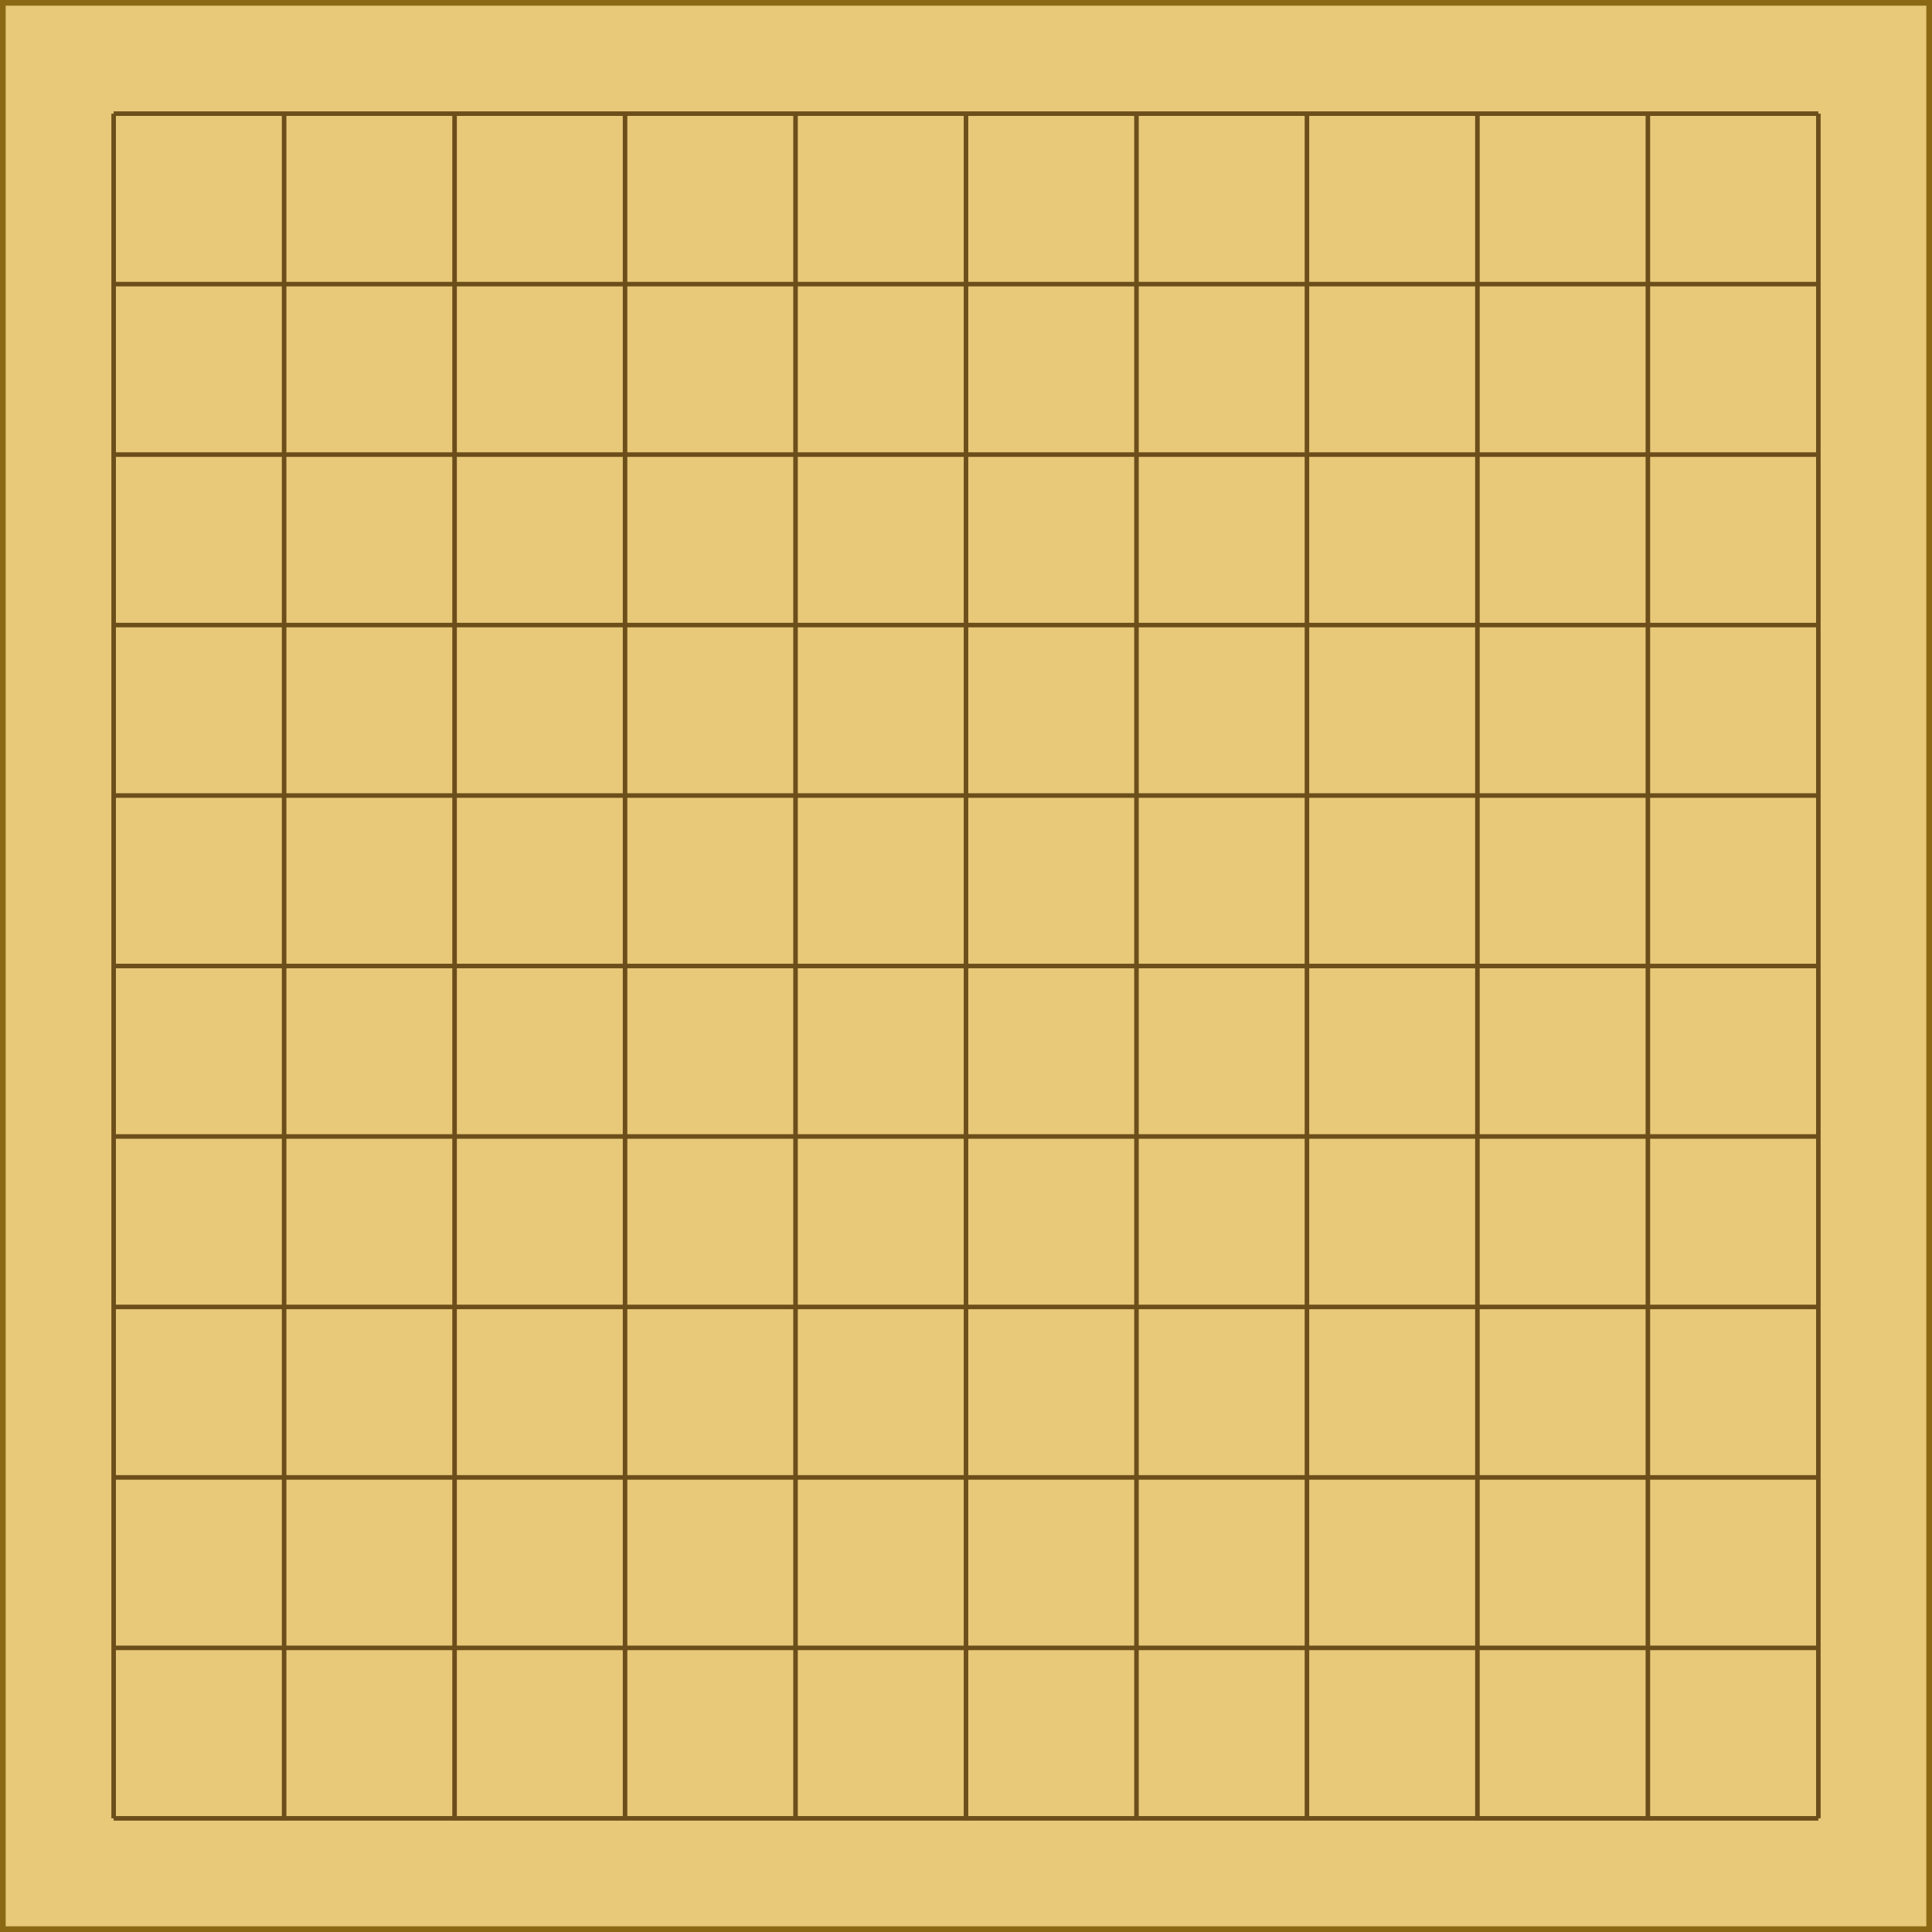
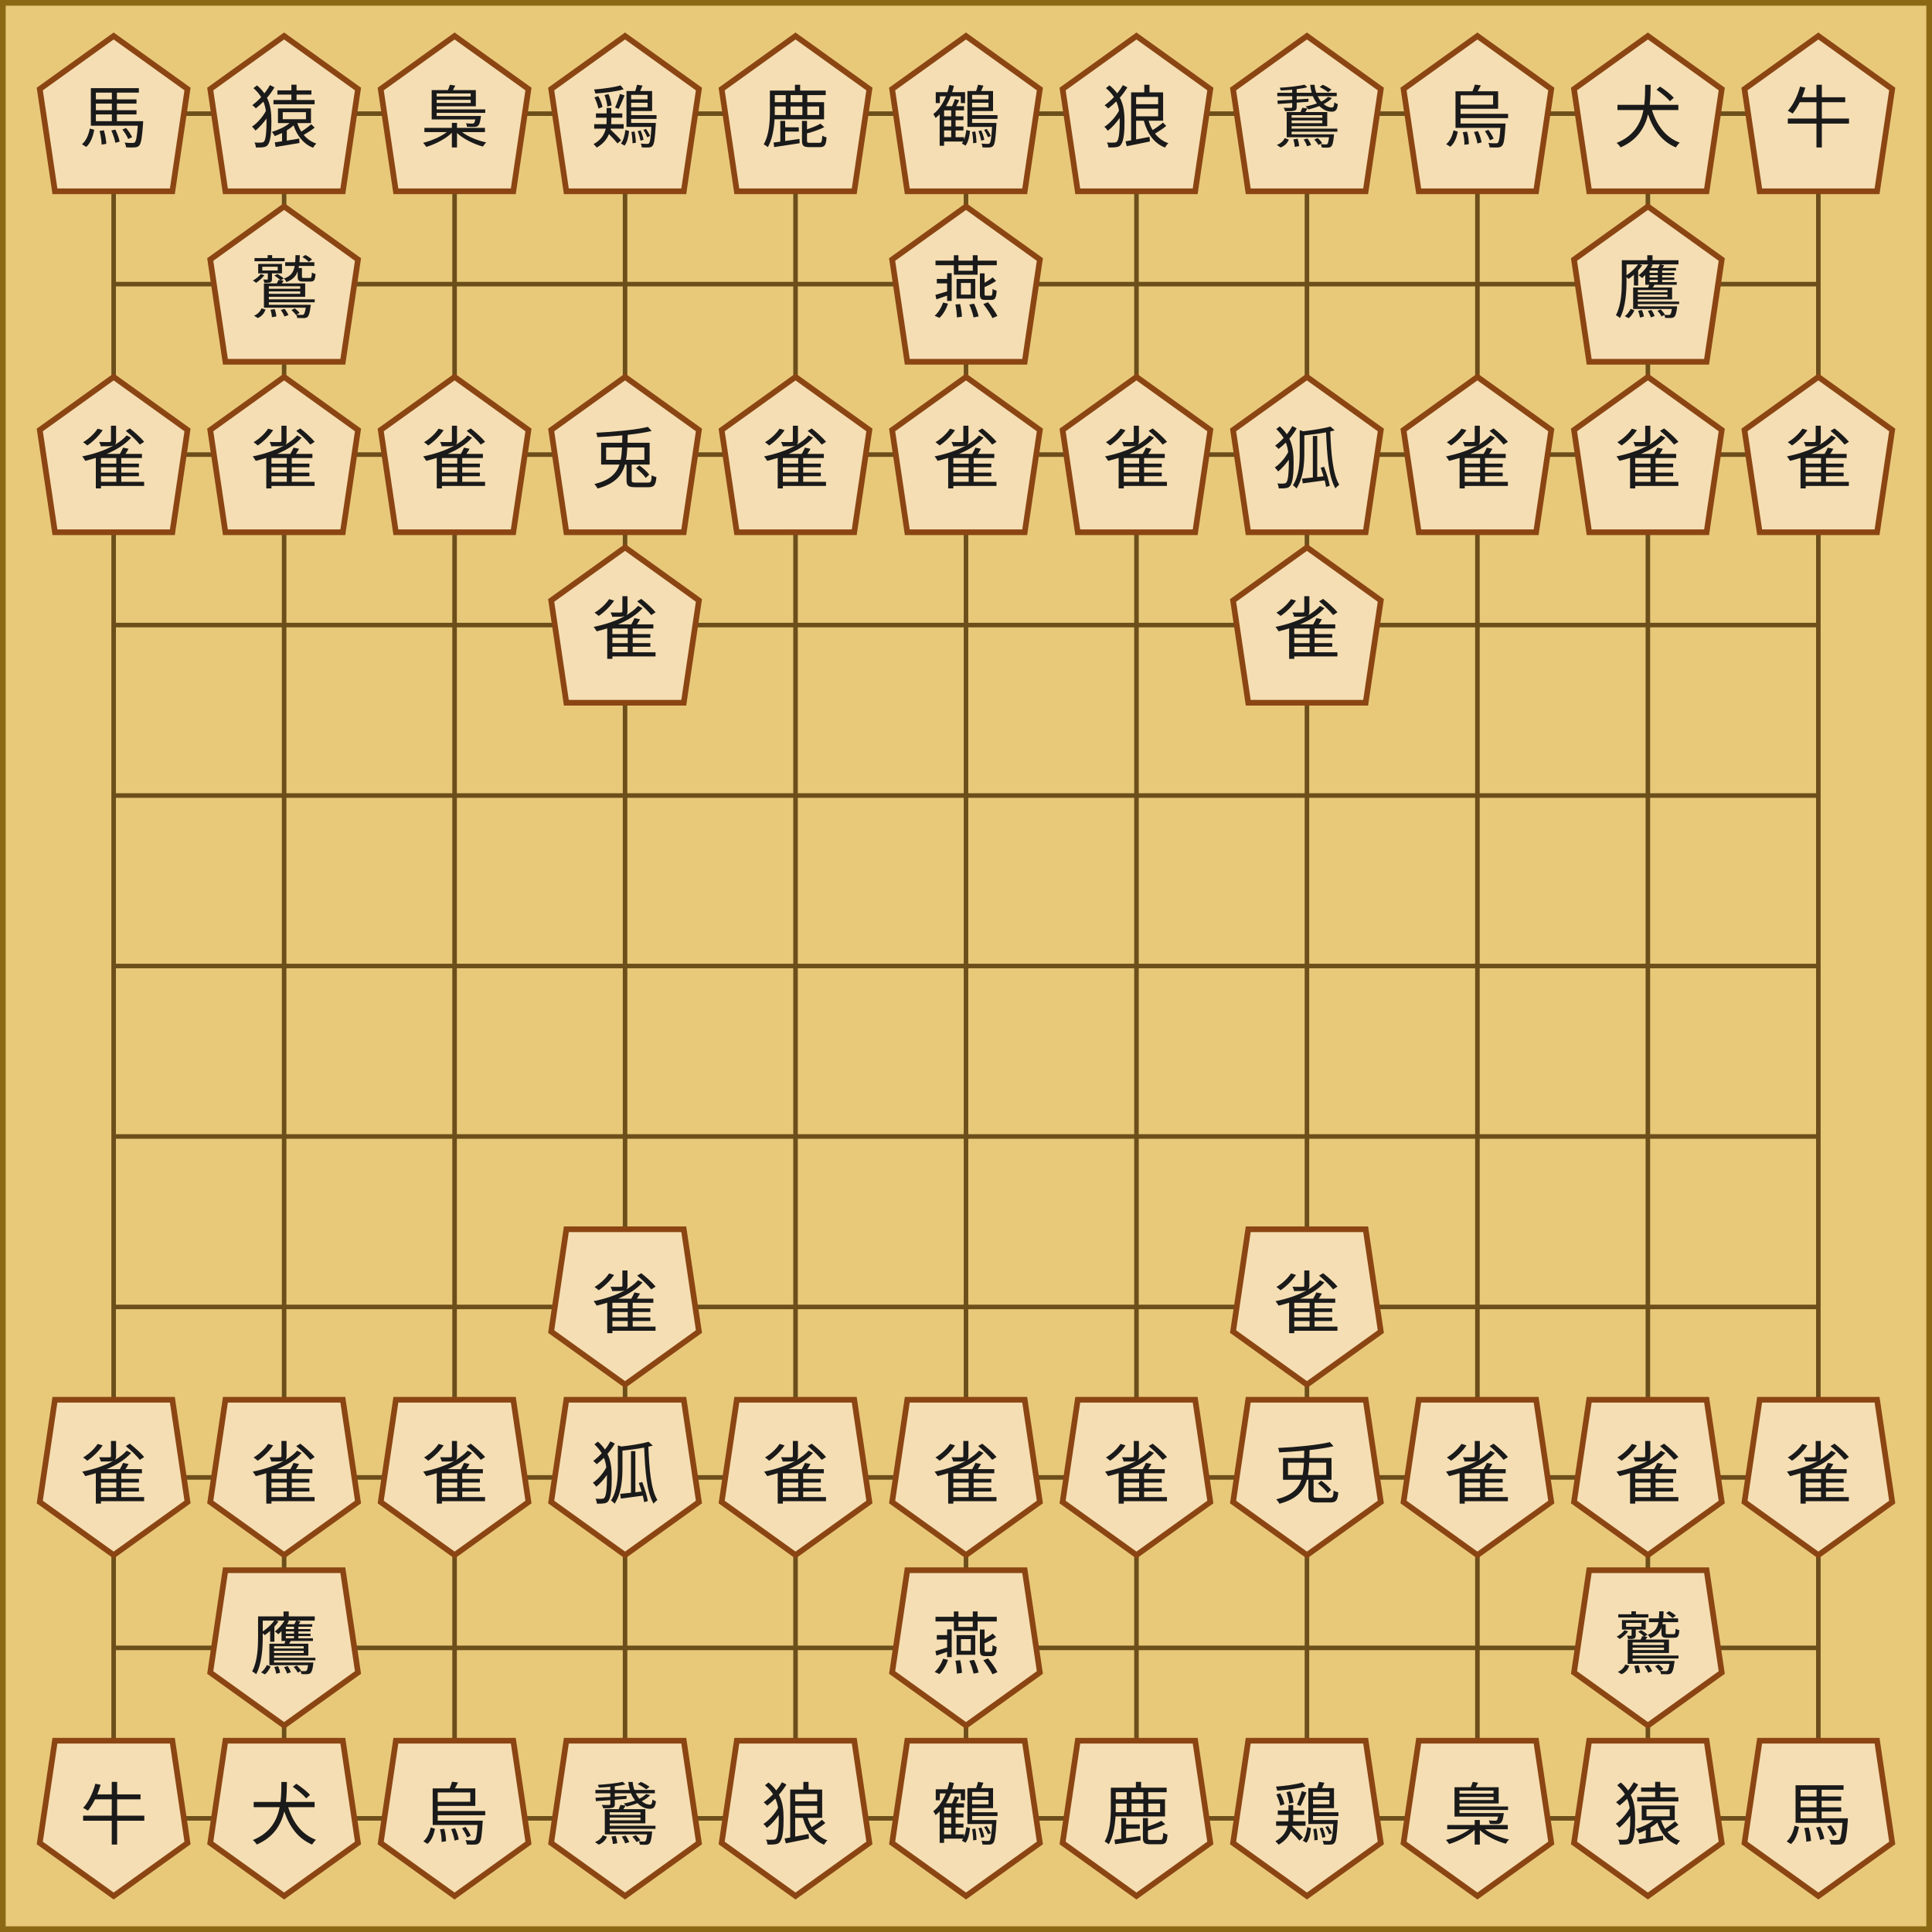
<svg xmlns="http://www.w3.org/2000/svg" viewBox="0 0 340 340" width="340" height="340">
+   <defs>
+     <symbol id="piece-mce-shogi-fairy-wLH" viewBox="0 0 45 45">
+       <polygon points="22.5,2 42,16 38,43 7,43 3,16" fill="#f5deb3" stroke="#8b4513" stroke-width="1.5" />
+       <text x="22.5" y="30" text-anchor="middle" font-size="18" font-family="serif" fill="#1a1a1a">馬</text>
+     </symbol>
+     <symbol id="piece-mce-shogi-fairy-wCM" viewBox="0 0 45 45">
+       <polygon points="22.5,2 42,16 38,43 7,43 3,16" fill="#f5deb3" stroke="#8b4513" stroke-width="1.5" />
+       <text x="22.5" y="30" text-anchor="middle" font-size="18" font-family="serif" fill="#1a1a1a">猿</text>
+     </symbol>
+     <symbol id="piece-mce-shogi-fairy-wSO" viewBox="0 0 45 45">
+       <polygon points="22.5,2 42,16 38,43 7,43 3,16" fill="#f5deb3" stroke="#8b4513" stroke-width="1.5" />
+       <text x="22.5" y="30" text-anchor="middle" font-size="18" font-family="serif" fill="#1a1a1a">梟</text>
+     </symbol>
+     <symbol id="piece-mce-shogi-fairy-wFC" viewBox="0 0 45 45">
+       <polygon points="22.5,2 42,16 38,43 7,43 3,16" fill="#f5deb3" stroke="#8b4513" stroke-width="1.5" />
+       <text x="22.5" y="30" text-anchor="middle" font-size="18" font-family="serif" fill="#1a1a1a">鶏</text>
+     </symbol>
+     <symbol id="piece-mce-shogi-fairy-wVS" viewBox="0 0 45 45">
+       <polygon points="22.5,2 42,16 38,43 7,43 3,16" fill="#f5deb3" stroke="#8b4513" stroke-width="1.5" />
+       <text x="22.5" y="30" text-anchor="middle" font-size="18" font-family="serif" fill="#1a1a1a">鹿</text>
+     </symbol>
+     <symbol id="piece-mce-shogi-fairy-wCK" viewBox="0 0 45 45">
+       <polygon points="22.5,2 42,16 38,43 7,43 3,16" fill="#f5deb3" stroke="#8b4513" stroke-width="1.5" />
+       <text x="22.5" y="30" text-anchor="middle" font-size="18" font-family="serif" fill="#1a1a1a">鶴</text>
+     </symbol>
+     <symbol id="piece-mce-shogi-fairy-wVW" viewBox="0 0 45 45">
+       <polygon points="22.5,2 42,16 38,43 7,43 3,16" fill="#f5deb3" stroke="#8b4513" stroke-width="1.5" />
+       <text x="22.5" y="30" text-anchor="middle" font-size="18" font-family="serif" fill="#1a1a1a">狼</text>
+     </symbol>
+     <symbol id="piece-mce-shogi-fairy-wFG" viewBox="0 0 45 45">
+       <polygon points="22.5,2 42,16 38,43 7,43 3,16" fill="#f5deb3" stroke="#8b4513" stroke-width="1.5" />
+       <text x="22.5" y="30" text-anchor="middle" font-size="18" font-family="serif" fill="#1a1a1a">鵞</text>
+     </symbol>
+     <symbol id="piece-mce-shogi-fairy-wSC" viewBox="0 0 45 45">
+       <polygon points="22.5,2 42,16 38,43 7,43 3,16" fill="#f5deb3" stroke="#8b4513" stroke-width="1.5" />
+       <text x="22.5" y="30" text-anchor="middle" font-size="18" font-family="serif" fill="#1a1a1a">烏</text>
+     </symbol>
+     <symbol id="piece-mce-shogi-fairy-wBD" viewBox="0 0 45 45">
+       <polygon points="22.5,2 42,16 38,43 7,43 3,16" fill="#f5deb3" stroke="#8b4513" stroke-width="1.5" />
+       <text x="22.5" y="30" text-anchor="middle" font-size="18" font-family="serif" fill="#1a1a1a">犬</text>
+     </symbol>
+     <symbol id="piece-mce-shogi-fairy-wOC" viewBox="0 0 45 45">
+       <polygon points="22.5,2 42,16 38,43 7,43 3,16" fill="#f5deb3" stroke="#8b4513" stroke-width="1.5" />
+       <text x="22.5" y="30" text-anchor="middle" font-size="18" font-family="serif" fill="#1a1a1a">牛</text>
+     </symbol>
+     <symbol id="piece-mce-shogi-fairy-wCE" viewBox="0 0 45 45">
+       <polygon points="22.5,2 42,16 38,43 7,43 3,16" fill="#f5deb3" stroke="#8b4513" stroke-width="1.5" />
+       <text x="22.5" y="30" text-anchor="middle" font-size="18" font-family="serif" fill="#1a1a1a">鷲</text>
+     </symbol>
+     <symbol id="piece-mce-shogi-fairy-wSW" viewBox="0 0 45 45">
+       <polygon points="22.5,2 42,16 38,43 7,43 3,16" fill="#f5deb3" stroke="#8b4513" stroke-width="1.5" />
+       <text x="22.5" y="30" text-anchor="middle" font-size="18" font-family="serif" fill="#1a1a1a">燕</text>
+     </symbol>
+     <symbol id="piece-mce-shogi-fairy-wFF" viewBox="0 0 45 45">
+       <polygon points="22.5,2 42,16 38,43 7,43 3,16" fill="#f5deb3" stroke="#8b4513" stroke-width="1.5" />
+       <text x="22.5" y="30" text-anchor="middle" font-size="18" font-family="serif" fill="#1a1a1a">鷹</text>
+     </symbol>
+     <symbol id="piece-mce-shogi-fairy-wSP" viewBox="0 0 45 45">
+       <polygon points="22.5,2 42,16 38,43 7,43 3,16" fill="#f5deb3" stroke="#8b4513" stroke-width="1.5" />
+       <text x="22.5" y="30" text-anchor="middle" font-size="18" font-family="serif" fill="#1a1a1a">雀</text>
+     </symbol>
+     <symbol id="piece-mce-shogi-fairy-wRR" viewBox="0 0 45 45">
+       <polygon points="22.5,2 42,16 38,43 7,43 3,16" fill="#f5deb3" stroke="#8b4513" stroke-width="1.5" />
+       <text x="22.5" y="30" text-anchor="middle" font-size="18" font-family="serif" fill="#1a1a1a">兎</text>
+     </symbol>
+     <symbol id="piece-mce-shogi-fairy-wTF" viewBox="0 0 45 45">
+       <polygon points="22.5,2 42,16 38,43 7,43 3,16" fill="#f5deb3" stroke="#8b4513" stroke-width="1.5" />
+       <text x="22.5" y="30" text-anchor="middle" font-size="18" font-family="serif" fill="#1a1a1a">狐</text>
+     </symbol>
+     <symbol id="piece-mce-shogi-fairy-bSP" viewBox="0 0 45 45">
+       <polygon points="22.5,43 3,29 7,2 38,2 42,29" fill="#f5deb3" stroke="#8b4513" stroke-width="1.5" />
+       <text x="22.5" y="28" text-anchor="middle" font-size="18" font-family="serif" fill="#1a1a1a">雀</text>
+     </symbol>
+     <symbol id="piece-mce-shogi-fairy-bTF" viewBox="0 0 45 45">
+       <polygon points="22.5,43 3,29 7,2 38,2 42,29" fill="#f5deb3" stroke="#8b4513" stroke-width="1.5" />
+       <text x="22.5" y="28" text-anchor="middle" font-size="18" font-family="serif" fill="#1a1a1a">狐</text>
+     </symbol>
+     <symbol id="piece-mce-shogi-fairy-bRR" viewBox="0 0 45 45">
+       <polygon points="22.5,43 3,29 7,2 38,2 42,29" fill="#f5deb3" stroke="#8b4513" stroke-width="1.5" />
+       <text x="22.5" y="28" text-anchor="middle" font-size="18" font-family="serif" fill="#1a1a1a">兎</text>
+     </symbol>
+     <symbol id="piece-mce-shogi-fairy-bFF" viewBox="0 0 45 45">
+       <polygon points="22.5,43 3,29 7,2 38,2 42,29" fill="#f5deb3" stroke="#8b4513" stroke-width="1.5" />
+       <text x="22.5" y="28" text-anchor="middle" font-size="18" font-family="serif" fill="#1a1a1a">鷹</text>
+     </symbol>
+     <symbol id="piece-mce-shogi-fairy-bSW" viewBox="0 0 45 45">
+       <polygon points="22.5,43 3,29 7,2 38,2 42,29" fill="#f5deb3" stroke="#8b4513" stroke-width="1.5" />
+       <text x="22.5" y="28" text-anchor="middle" font-size="18" font-family="serif" fill="#1a1a1a">燕</text>
+     </symbol>
+     <symbol id="piece-mce-shogi-fairy-bCE" viewBox="0 0 45 45">
+       <polygon points="22.5,43 3,29 7,2 38,2 42,29" fill="#f5deb3" stroke="#8b4513" stroke-width="1.5" />
+       <text x="22.5" y="28" text-anchor="middle" font-size="18" font-family="serif" fill="#1a1a1a">鷲</text>
+     </symbol>
+     <symbol id="piece-mce-shogi-fairy-bOC" viewBox="0 0 45 45">
+       <polygon points="22.5,43 3,29 7,2 38,2 42,29" fill="#f5deb3" stroke="#8b4513" stroke-width="1.5" />
+       <text x="22.5" y="28" text-anchor="middle" font-size="18" font-family="serif" fill="#1a1a1a">牛</text>
+     </symbol>
+     <symbol id="piece-mce-shogi-fairy-bBD" viewBox="0 0 45 45">
+       <polygon points="22.5,43 3,29 7,2 38,2 42,29" fill="#f5deb3" stroke="#8b4513" stroke-width="1.5" />
+       <text x="22.5" y="28" text-anchor="middle" font-size="18" font-family="serif" fill="#1a1a1a">犬</text>
+     </symbol>
+     <symbol id="piece-mce-shogi-fairy-bSC" viewBox="0 0 45 45">
+       <polygon points="22.5,43 3,29 7,2 38,2 42,29" fill="#f5deb3" stroke="#8b4513" stroke-width="1.5" />
+       <text x="22.5" y="28" text-anchor="middle" font-size="18" font-family="serif" fill="#1a1a1a">烏</text>
+     </symbol>
+     <symbol id="piece-mce-shogi-fairy-bFG" viewBox="0 0 45 45">
+       <polygon points="22.5,43 3,29 7,2 38,2 42,29" fill="#f5deb3" stroke="#8b4513" stroke-width="1.5" />
+       <text x="22.5" y="28" text-anchor="middle" font-size="18" font-family="serif" fill="#1a1a1a">鵞</text>
+     </symbol>
+     <symbol id="piece-mce-shogi-fairy-bVW" viewBox="0 0 45 45">
+       <polygon points="22.5,43 3,29 7,2 38,2 42,29" fill="#f5deb3" stroke="#8b4513" stroke-width="1.5" />
+       <text x="22.5" y="28" text-anchor="middle" font-size="18" font-family="serif" fill="#1a1a1a">狼</text>
+     </symbol>
+     <symbol id="piece-mce-shogi-fairy-bCK" viewBox="0 0 45 45">
+       <polygon points="22.5,43 3,29 7,2 38,2 42,29" fill="#f5deb3" stroke="#8b4513" stroke-width="1.5" />
+       <text x="22.5" y="28" text-anchor="middle" font-size="18" font-family="serif" fill="#1a1a1a">鶴</text>
+     </symbol>
+     <symbol id="piece-mce-shogi-fairy-bVS" viewBox="0 0 45 45">
+       <polygon points="22.5,43 3,29 7,2 38,2 42,29" fill="#f5deb3" stroke="#8b4513" stroke-width="1.5" />
+       <text x="22.5" y="28" text-anchor="middle" font-size="18" font-family="serif" fill="#1a1a1a">鹿</text>
+     </symbol>
+     <symbol id="piece-mce-shogi-fairy-bFC" viewBox="0 0 45 45">
+       <polygon points="22.5,43 3,29 7,2 38,2 42,29" fill="#f5deb3" stroke="#8b4513" stroke-width="1.5" />
+       <text x="22.5" y="28" text-anchor="middle" font-size="18" font-family="serif" fill="#1a1a1a">鶏</text>
+     </symbol>
+     <symbol id="piece-mce-shogi-fairy-bSO" viewBox="0 0 45 45">
+       <polygon points="22.5,43 3,29 7,2 38,2 42,29" fill="#f5deb3" stroke="#8b4513" stroke-width="1.5" />
+       <text x="22.5" y="28" text-anchor="middle" font-size="18" font-family="serif" fill="#1a1a1a">梟</text>
+     </symbol>
+     <symbol id="piece-mce-shogi-fairy-bCM" viewBox="0 0 45 45">
+       <polygon points="22.5,43 3,29 7,2 38,2 42,29" fill="#f5deb3" stroke="#8b4513" stroke-width="1.5" />
+       <text x="22.5" y="28" text-anchor="middle" font-size="18" font-family="serif" fill="#1a1a1a">猿</text>
+     </symbol>
+     <symbol id="piece-mce-shogi-fairy-bLH" viewBox="0 0 45 45">
+       <polygon points="22.5,43 3,29 7,2 38,2 42,29" fill="#f5deb3" stroke="#8b4513" stroke-width="1.5" />
+       <text x="22.5" y="28" text-anchor="middle" font-size="18" font-family="serif" fill="#1a1a1a">馬</text>
+     </symbol>
+   </defs>
  <rect x="0" y="0" width="340" height="340" fill="#e8c97a" />
  <rect x="0" y="0" width="340" height="340" fill="none" stroke="#8b6914" stroke-width="2" />
  <g stroke="#6b4e1a" stroke-width="0.8">
    <line x1="20" y1="20" x2="320" y2="20" />
    <line x1="20" y1="50" x2="320" y2="50" />
    <line x1="20" y1="80" x2="320" y2="80" />
    <line x1="20" y1="110" x2="320" y2="110" />
    <line x1="20" y1="140" x2="320" y2="140" />
    <line x1="20" y1="170" x2="320" y2="170" />
    <line x1="20" y1="200" x2="320" y2="200" />
    <line x1="20" y1="230" x2="320" y2="230" />
    <line x1="20" y1="260" x2="320" y2="260" />
    <line x1="20" y1="290" x2="320" y2="290" />
    <line x1="20" y1="320" x2="320" y2="320" />
    <line x1="20" y1="20" x2="20" y2="320" />
    <line x1="50" y1="20" x2="50" y2="320" />
    <line x1="80" y1="20" x2="80" y2="320" />
    <line x1="110" y1="20" x2="110" y2="320" />
    <line x1="140" y1="20" x2="140" y2="320" />
    <line x1="170" y1="20" x2="170" y2="320" />
    <line x1="200" y1="20" x2="200" y2="320" />
    <line x1="230" y1="20" x2="230" y2="320" />
    <line x1="260" y1="20" x2="260" y2="320" />
    <line x1="290" y1="20" x2="290" y2="320" />
    <line x1="320" y1="20" x2="320" y2="320" />
  </g>
  <g fill="transparent">
    <circle cx="20" cy="20" r="12" class="board-cell" data-sq="a11" />
    <circle cx="50" cy="20" r="12" class="board-cell" data-sq="b11" />
    <circle cx="80" cy="20" r="12" class="board-cell" data-sq="c11" />
    <circle cx="110" cy="20" r="12" class="board-cell" data-sq="d11" />
    <circle cx="140" cy="20" r="12" class="board-cell" data-sq="e11" />
    <circle cx="170" cy="20" r="12" class="board-cell" data-sq="f11" />
    <circle cx="200" cy="20" r="12" class="board-cell" data-sq="g11" />
    <circle cx="230" cy="20" r="12" class="board-cell" data-sq="h11" />
    <circle cx="260" cy="20" r="12" class="board-cell" data-sq="i11" />
    <circle cx="290" cy="20" r="12" class="board-cell" data-sq="j11" />
    <circle cx="320" cy="20" r="12" class="board-cell" data-sq="k11" />
    <circle cx="20" cy="50" r="12" class="board-cell" data-sq="a10" />
    <circle cx="50" cy="50" r="12" class="board-cell" data-sq="b10" />
    <circle cx="80" cy="50" r="12" class="board-cell" data-sq="c10" />
    <circle cx="110" cy="50" r="12" class="board-cell" data-sq="d10" />
    <circle cx="140" cy="50" r="12" class="board-cell" data-sq="e10" />
    <circle cx="170" cy="50" r="12" class="board-cell" data-sq="f10" />
    <circle cx="200" cy="50" r="12" class="board-cell" data-sq="g10" />
    <circle cx="230" cy="50" r="12" class="board-cell" data-sq="h10" />
    <circle cx="260" cy="50" r="12" class="board-cell" data-sq="i10" />
    <circle cx="290" cy="50" r="12" class="board-cell" data-sq="j10" />
    <circle cx="320" cy="50" r="12" class="board-cell" data-sq="k10" />
    <circle cx="20" cy="80" r="12" class="board-cell" data-sq="a9" />
    <circle cx="50" cy="80" r="12" class="board-cell" data-sq="b9" />
    <circle cx="80" cy="80" r="12" class="board-cell" data-sq="c9" />
    <circle cx="110" cy="80" r="12" class="board-cell" data-sq="d9" />
    <circle cx="140" cy="80" r="12" class="board-cell" data-sq="e9" />
    <circle cx="170" cy="80" r="12" class="board-cell" data-sq="f9" />
    <circle cx="200" cy="80" r="12" class="board-cell" data-sq="g9" />
    <circle cx="230" cy="80" r="12" class="board-cell" data-sq="h9" />
    <circle cx="260" cy="80" r="12" class="board-cell" data-sq="i9" />
    <circle cx="290" cy="80" r="12" class="board-cell" data-sq="j9" />
    <circle cx="320" cy="80" r="12" class="board-cell" data-sq="k9" />
    <circle cx="20" cy="110" r="12" class="board-cell" data-sq="a8" />
    <circle cx="50" cy="110" r="12" class="board-cell" data-sq="b8" />
    <circle cx="80" cy="110" r="12" class="board-cell" data-sq="c8" />
    <circle cx="110" cy="110" r="12" class="board-cell" data-sq="d8" />
    <circle cx="140" cy="110" r="12" class="board-cell" data-sq="e8" />
    <circle cx="170" cy="110" r="12" class="board-cell" data-sq="f8" />
    <circle cx="200" cy="110" r="12" class="board-cell" data-sq="g8" />
    <circle cx="230" cy="110" r="12" class="board-cell" data-sq="h8" />
    <circle cx="260" cy="110" r="12" class="board-cell" data-sq="i8" />
    <circle cx="290" cy="110" r="12" class="board-cell" data-sq="j8" />
    <circle cx="320" cy="110" r="12" class="board-cell" data-sq="k8" />
    <circle cx="20" cy="140" r="12" class="board-cell" data-sq="a7" />
    <circle cx="50" cy="140" r="12" class="board-cell" data-sq="b7" />
    <circle cx="80" cy="140" r="12" class="board-cell" data-sq="c7" />
    <circle cx="110" cy="140" r="12" class="board-cell" data-sq="d7" />
    <circle cx="140" cy="140" r="12" class="board-cell" data-sq="e7" />
    <circle cx="170" cy="140" r="12" class="board-cell" data-sq="f7" />
    <circle cx="200" cy="140" r="12" class="board-cell" data-sq="g7" />
    <circle cx="230" cy="140" r="12" class="board-cell" data-sq="h7" />
    <circle cx="260" cy="140" r="12" class="board-cell" data-sq="i7" />
    <circle cx="290" cy="140" r="12" class="board-cell" data-sq="j7" />
    <circle cx="320" cy="140" r="12" class="board-cell" data-sq="k7" />
    <circle cx="20" cy="170" r="12" class="board-cell" data-sq="a6" />
    <circle cx="50" cy="170" r="12" class="board-cell" data-sq="b6" />
    <circle cx="80" cy="170" r="12" class="board-cell" data-sq="c6" />
    <circle cx="110" cy="170" r="12" class="board-cell" data-sq="d6" />
    <circle cx="140" cy="170" r="12" class="board-cell" data-sq="e6" />
    <circle cx="170" cy="170" r="12" class="board-cell" data-sq="f6" />
    <circle cx="200" cy="170" r="12" class="board-cell" data-sq="g6" />
    <circle cx="230" cy="170" r="12" class="board-cell" data-sq="h6" />
    <circle cx="260" cy="170" r="12" class="board-cell" data-sq="i6" />
    <circle cx="290" cy="170" r="12" class="board-cell" data-sq="j6" />
    <circle cx="320" cy="170" r="12" class="board-cell" data-sq="k6" />
    <circle cx="20" cy="200" r="12" class="board-cell" data-sq="a5" />
    <circle cx="50" cy="200" r="12" class="board-cell" data-sq="b5" />
    <circle cx="80" cy="200" r="12" class="board-cell" data-sq="c5" />
    <circle cx="110" cy="200" r="12" class="board-cell" data-sq="d5" />
    <circle cx="140" cy="200" r="12" class="board-cell" data-sq="e5" />
    <circle cx="170" cy="200" r="12" class="board-cell" data-sq="f5" />
    <circle cx="200" cy="200" r="12" class="board-cell" data-sq="g5" />
    <circle cx="230" cy="200" r="12" class="board-cell" data-sq="h5" />
    <circle cx="260" cy="200" r="12" class="board-cell" data-sq="i5" />
    <circle cx="290" cy="200" r="12" class="board-cell" data-sq="j5" />
    <circle cx="320" cy="200" r="12" class="board-cell" data-sq="k5" />
    <circle cx="20" cy="230" r="12" class="board-cell" data-sq="a4" />
    <circle cx="50" cy="230" r="12" class="board-cell" data-sq="b4" />
    <circle cx="80" cy="230" r="12" class="board-cell" data-sq="c4" />
    <circle cx="110" cy="230" r="12" class="board-cell" data-sq="d4" />
    <circle cx="140" cy="230" r="12" class="board-cell" data-sq="e4" />
    <circle cx="170" cy="230" r="12" class="board-cell" data-sq="f4" />
    <circle cx="200" cy="230" r="12" class="board-cell" data-sq="g4" />
    <circle cx="230" cy="230" r="12" class="board-cell" data-sq="h4" />
    <circle cx="260" cy="230" r="12" class="board-cell" data-sq="i4" />
    <circle cx="290" cy="230" r="12" class="board-cell" data-sq="j4" />
    <circle cx="320" cy="230" r="12" class="board-cell" data-sq="k4" />
    <circle cx="20" cy="260" r="12" class="board-cell" data-sq="a3" />
    <circle cx="50" cy="260" r="12" class="board-cell" data-sq="b3" />
    <circle cx="80" cy="260" r="12" class="board-cell" data-sq="c3" />
    <circle cx="110" cy="260" r="12" class="board-cell" data-sq="d3" />
    <circle cx="140" cy="260" r="12" class="board-cell" data-sq="e3" />
    <circle cx="170" cy="260" r="12" class="board-cell" data-sq="f3" />
    <circle cx="200" cy="260" r="12" class="board-cell" data-sq="g3" />
    <circle cx="230" cy="260" r="12" class="board-cell" data-sq="h3" />
    <circle cx="260" cy="260" r="12" class="board-cell" data-sq="i3" />
    <circle cx="290" cy="260" r="12" class="board-cell" data-sq="j3" />
    <circle cx="320" cy="260" r="12" class="board-cell" data-sq="k3" />
    <circle cx="20" cy="290" r="12" class="board-cell" data-sq="a2" />
    <circle cx="50" cy="290" r="12" class="board-cell" data-sq="b2" />
    <circle cx="80" cy="290" r="12" class="board-cell" data-sq="c2" />
    <circle cx="110" cy="290" r="12" class="board-cell" data-sq="d2" />
    <circle cx="140" cy="290" r="12" class="board-cell" data-sq="e2" />
    <circle cx="170" cy="290" r="12" class="board-cell" data-sq="f2" />
    <circle cx="200" cy="290" r="12" class="board-cell" data-sq="g2" />
    <circle cx="230" cy="290" r="12" class="board-cell" data-sq="h2" />
    <circle cx="260" cy="290" r="12" class="board-cell" data-sq="i2" />
    <circle cx="290" cy="290" r="12" class="board-cell" data-sq="j2" />
    <circle cx="320" cy="290" r="12" class="board-cell" data-sq="k2" />
    <circle cx="20" cy="320" r="12" class="board-cell" data-sq="a1" />
    <circle cx="50" cy="320" r="12" class="board-cell" data-sq="b1" />
    <circle cx="80" cy="320" r="12" class="board-cell" data-sq="c1" />
    <circle cx="110" cy="320" r="12" class="board-cell" data-sq="d1" />
    <circle cx="140" cy="320" r="12" class="board-cell" data-sq="e1" />
    <circle cx="170" cy="320" r="12" class="board-cell" data-sq="f1" />
    <circle cx="200" cy="320" r="12" class="board-cell" data-sq="g1" />
    <circle cx="230" cy="320" r="12" class="board-cell" data-sq="h1" />
    <circle cx="260" cy="320" r="12" class="board-cell" data-sq="i1" />
    <circle cx="290" cy="320" r="12" class="board-cell" data-sq="j1" />
    <circle cx="320" cy="320" r="12" class="board-cell" data-sq="k1" />
  </g>
-   <g pointer-events="none" />
+   <g pointer-events="none">
+     <use href="#piece-mce-shogi-fairy-wLH" x="5" y="5" width="30" height="30" />
+     <use href="#piece-mce-shogi-fairy-wCM" x="35" y="5" width="30" height="30" />
+     <use href="#piece-mce-shogi-fairy-wSO" x="65" y="5" width="30" height="30" />
+     <use href="#piece-mce-shogi-fairy-wFC" x="95" y="5" width="30" height="30" />
+     <use href="#piece-mce-shogi-fairy-wVS" x="125" y="5" width="30" height="30" />
+     <use href="#piece-mce-shogi-fairy-wCK" x="155" y="5" width="30" height="30" />
+     <use href="#piece-mce-shogi-fairy-wVW" x="185" y="5" width="30" height="30" />
+     <use href="#piece-mce-shogi-fairy-wFG" x="215" y="5" width="30" height="30" />
+     <use href="#piece-mce-shogi-fairy-wSC" x="245" y="5" width="30" height="30" />
+     <use href="#piece-mce-shogi-fairy-wBD" x="275" y="5" width="30" height="30" />
+     <use href="#piece-mce-shogi-fairy-wOC" x="305" y="5" width="30" height="30" />
+     <use href="#piece-mce-shogi-fairy-wCE" x="35" y="35" width="30" height="30" />
+     <use href="#piece-mce-shogi-fairy-wSW" x="155" y="35" width="30" height="30" />
+     <use href="#piece-mce-shogi-fairy-wFF" x="275" y="35" width="30" height="30" />
+     <use href="#piece-mce-shogi-fairy-wSP" x="5" y="65" width="30" height="30" />
+     <use href="#piece-mce-shogi-fairy-wSP" x="35" y="65" width="30" height="30" />
+     <use href="#piece-mce-shogi-fairy-wSP" x="65" y="65" width="30" height="30" />
+     <use href="#piece-mce-shogi-fairy-wRR" x="95" y="65" width="30" height="30" />
+     <use href="#piece-mce-shogi-fairy-wSP" x="125" y="65" width="30" height="30" />
+     <use href="#piece-mce-shogi-fairy-wSP" x="155" y="65" width="30" height="30" />
+     <use href="#piece-mce-shogi-fairy-wSP" x="185" y="65" width="30" height="30" />
+     <use href="#piece-mce-shogi-fairy-wTF" x="215" y="65" width="30" height="30" />
+     <use href="#piece-mce-shogi-fairy-wSP" x="245" y="65" width="30" height="30" />
+     <use href="#piece-mce-shogi-fairy-wSP" x="275" y="65" width="30" height="30" />
+     <use href="#piece-mce-shogi-fairy-wSP" x="305" y="65" width="30" height="30" />
+     <use href="#piece-mce-shogi-fairy-wSP" x="95" y="95" width="30" height="30" />
+     <use href="#piece-mce-shogi-fairy-wSP" x="215" y="95" width="30" height="30" />
+     <use href="#piece-mce-shogi-fairy-bSP" x="95" y="215" width="30" height="30" />
+     <use href="#piece-mce-shogi-fairy-bSP" x="215" y="215" width="30" height="30" />
+     <use href="#piece-mce-shogi-fairy-bSP" x="5" y="245" width="30" height="30" />
+     <use href="#piece-mce-shogi-fairy-bSP" x="35" y="245" width="30" height="30" />
+     <use href="#piece-mce-shogi-fairy-bSP" x="65" y="245" width="30" height="30" />
+     <use href="#piece-mce-shogi-fairy-bTF" x="95" y="245" width="30" height="30" />
+     <use href="#piece-mce-shogi-fairy-bSP" x="125" y="245" width="30" height="30" />
+     <use href="#piece-mce-shogi-fairy-bSP" x="155" y="245" width="30" height="30" />
+     <use href="#piece-mce-shogi-fairy-bSP" x="185" y="245" width="30" height="30" />
+     <use href="#piece-mce-shogi-fairy-bRR" x="215" y="245" width="30" height="30" />
+     <use href="#piece-mce-shogi-fairy-bSP" x="245" y="245" width="30" height="30" />
+     <use href="#piece-mce-shogi-fairy-bSP" x="275" y="245" width="30" height="30" />
+     <use href="#piece-mce-shogi-fairy-bSP" x="305" y="245" width="30" height="30" />
+     <use href="#piece-mce-shogi-fairy-bFF" x="35" y="275" width="30" height="30" />
+     <use href="#piece-mce-shogi-fairy-bSW" x="155" y="275" width="30" height="30" />
+     <use href="#piece-mce-shogi-fairy-bCE" x="275" y="275" width="30" height="30" />
+     <use href="#piece-mce-shogi-fairy-bOC" x="5" y="305" width="30" height="30" />
+     <use href="#piece-mce-shogi-fairy-bBD" x="35" y="305" width="30" height="30" />
+     <use href="#piece-mce-shogi-fairy-bSC" x="65" y="305" width="30" height="30" />
+     <use href="#piece-mce-shogi-fairy-bFG" x="95" y="305" width="30" height="30" />
+     <use href="#piece-mce-shogi-fairy-bVW" x="125" y="305" width="30" height="30" />
+     <use href="#piece-mce-shogi-fairy-bCK" x="155" y="305" width="30" height="30" />
+     <use href="#piece-mce-shogi-fairy-bVS" x="185" y="305" width="30" height="30" />
+     <use href="#piece-mce-shogi-fairy-bFC" x="215" y="305" width="30" height="30" />
+     <use href="#piece-mce-shogi-fairy-bSO" x="245" y="305" width="30" height="30" />
+     <use href="#piece-mce-shogi-fairy-bCM" x="275" y="305" width="30" height="30" />
+     <use href="#piece-mce-shogi-fairy-bLH" x="305" y="305" width="30" height="30" />
+   </g>
</svg>
